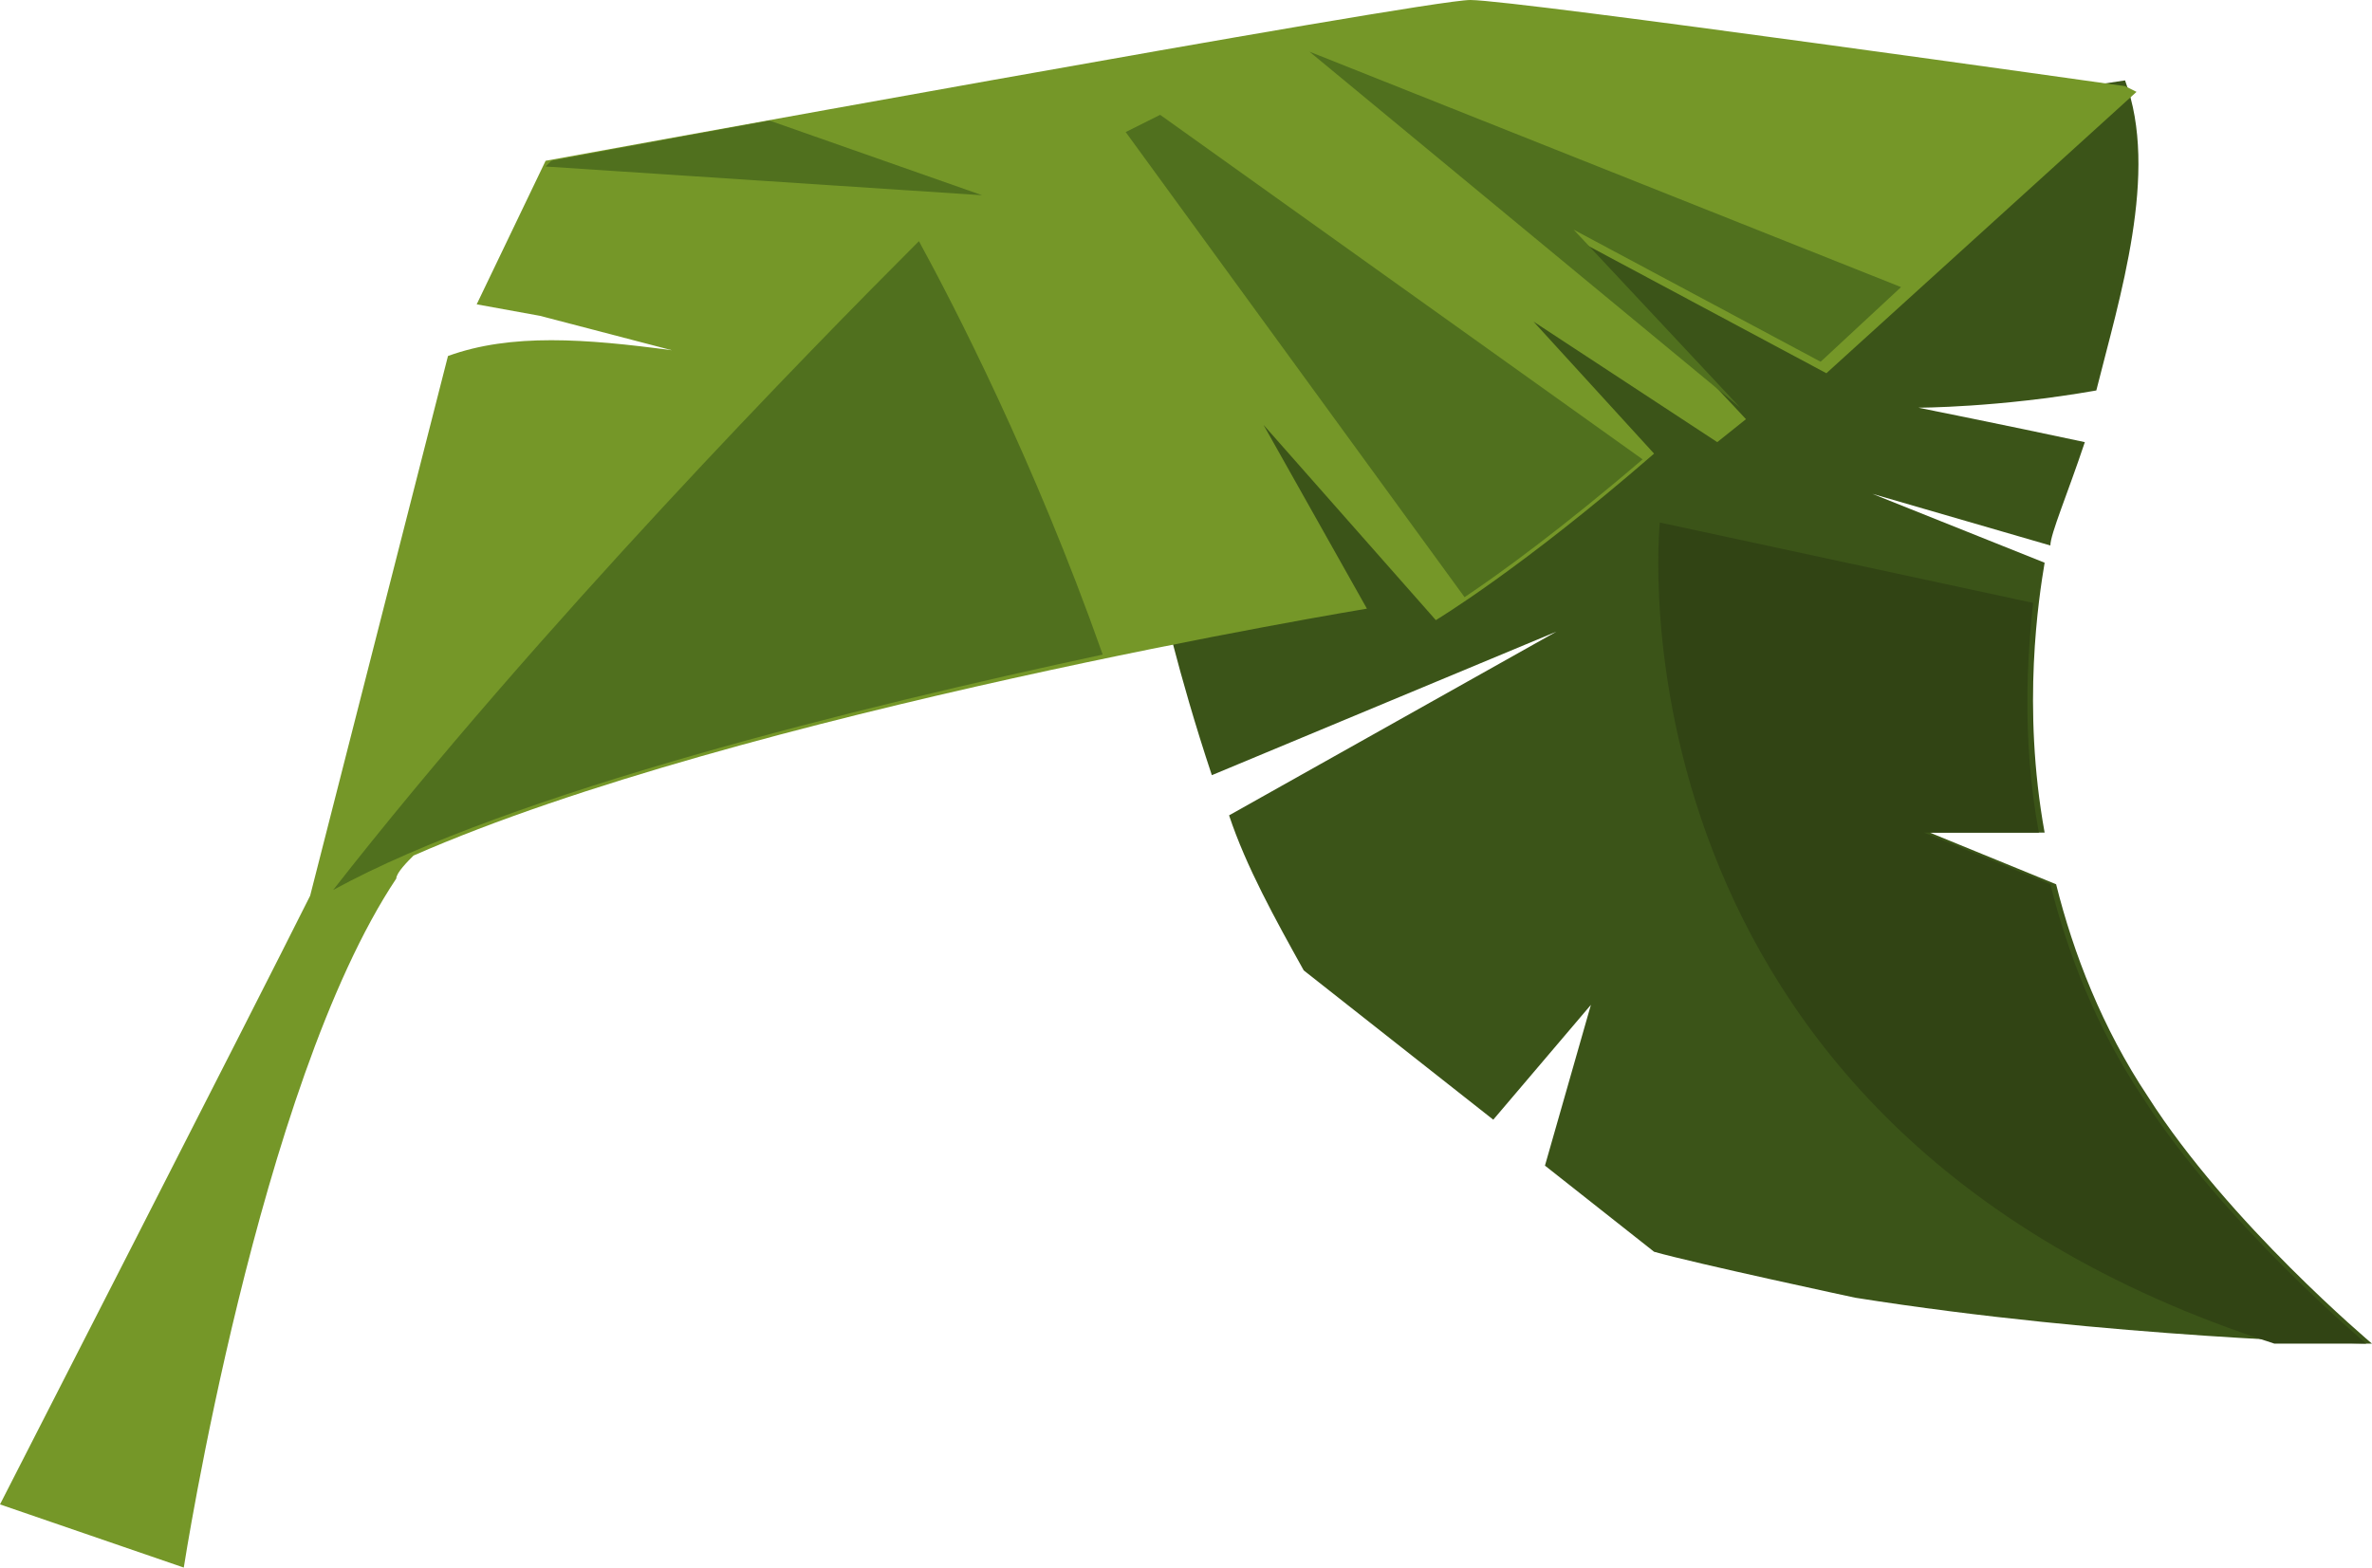
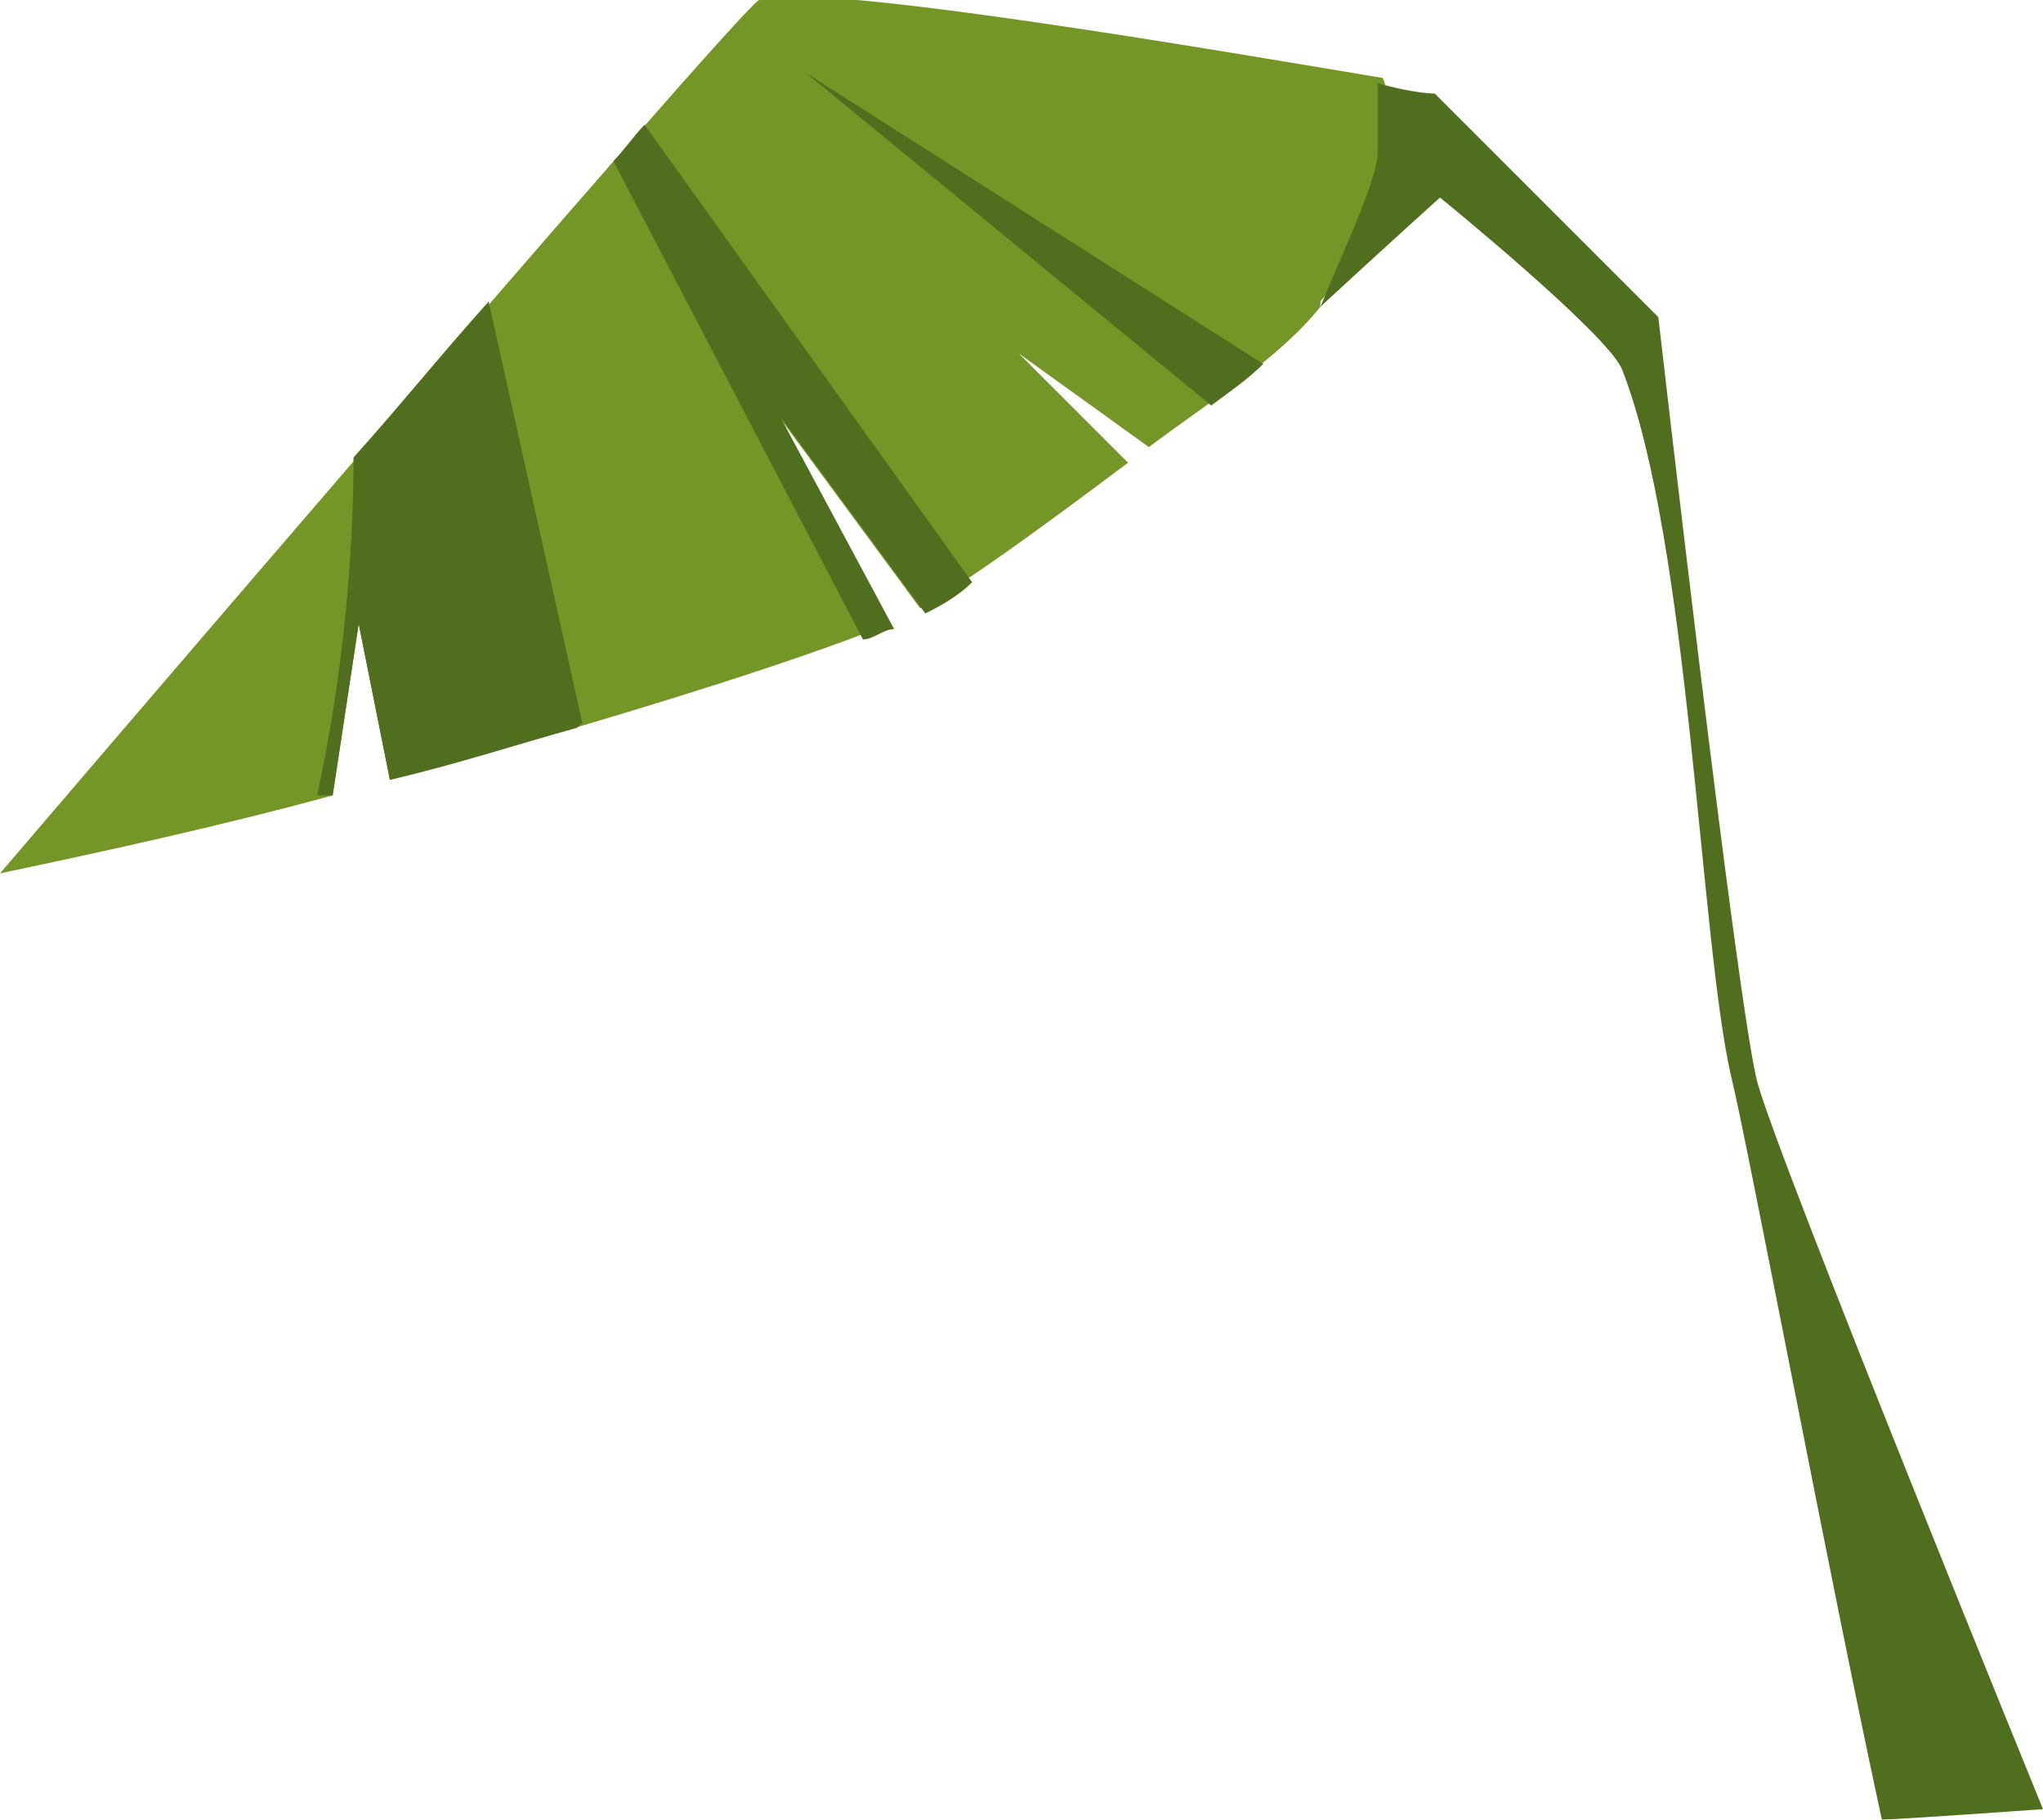
- <svg xmlns="http://www.w3.org/2000/svg" version="1.1" viewBox="0 0 41.3 27.3">
+ <svg xmlns="http://www.w3.org/2000/svg" version="1.1" viewBox="0 0 39.3 35">
  <defs>
    <style>
      .cls-1 {
-         fill: #759728;
+         fill: #749627;
      }

      .cls-2 {
-         fill: #50701e;
-       }
- 
-       .cls-3 {
-         fill: #3b5418;
-       }
- 
-       .cls-4 {
-         fill: #314414;
+         fill: #506f1e;
      }
    </style>
  </defs>
  <g>
    <g id="Calque_1">
-       <g id="leaf">
-         <g id="back">
-           <path id="back-2" data-name="back" class="cls-3" d="M41.3,23.4s-2.5-2.1-3.9-4.3c-.8-1.2-1.3-2.5-1.6-3.7l-2.2-.9h2c-.4-2.2-.1-4.1,0-4.7l-3-1.2,3.1.9c0-.2.3-.9.6-1.8-1.4-.3-2.9-.6-2.9-.6,0,0,1.4,0,3.1-.3.4-1.6,1.1-3.8.5-5.4l-19.9,3,3.1,5.9s.3,1.4.9,3.2l6-2.5-5.7,3.2c.3.9.8,1.8,1.3,2.7l3.3,2.6,1.7-2-.8,2.8,1.9,1.5c.7.2,3.5.8,3.5.8,4.4.7,8.9.8,8.9.8Z" />
-           <path id="shade" class="cls-4" d="M37.3,19.1c-.8-1.2-1.3-2.5-1.6-3.7l-2.2-.9h2c-.3-1.6-.2-3.1-.1-4l-6.5-1.4s-1.1,10.5,10.7,14.3c1,0,1.6,0,1.6,0,0,0-2.5-2.1-3.9-4.3Z" />
-         </g>
-         <g id="front">
-           <path id="front-2" data-name="front" class="cls-1" d="M37,1.5S26.4,0,25.6,0,9.5,2.8,9.5,2.8l-1.2,2.5,1.1.2,2.3.6c-1.5-.2-2.8-.3-3.9.1l-2.4,9.4s0,0,0,0C4.4,17.6,0,26.2,0,26.2l3.2,1.1s1.3-8.4,3.7-12c0-.1.2-.3.3-.4,5.7-2.5,16.6-4.3,16.6-4.3l-1.8-3.2,3,3.4s1.5-.9,3.8-2.9l-2.1-2.3,3.2,2.1.5-.4-2.9-3.1,4.3,2.3,5.4-4.9Z" />
-           <path id="shade-2" data-name="shade" class="cls-2" d="M19.2,11.4c-4.2.9-10.3,2.4-13.4,4.1,3.6-4.6,8.3-9.4,10.2-11.3.6,1.1,2,3.8,3.2,7.2ZM9.5,2.9l7.6.5-3.7-1.3c-2.2.4-3.8.7-3.8.7h0ZM30.3,7.1h0s-2.9-3.1-2.9-3.1l4.3,2.3,1.4-1.3L22.8.9l7.5,6.2ZM20.2,2l-.6.3,5.9,8.1c.6-.4,1.7-1.2,3.1-2.4L20.2,2Z" />
-         </g>
+       <g id="Leaf1">
+         <path id="back" class="cls-1" d="M25.4,5.9c-.8,1-2.1,1.8-3.3,2.7l-2.5-1.8,2.1,2.1c-1.6,1.2-3.1,2.3-4,2.8l-2.8-3.8,2.2,4.1c-1.7.7-5.5,1.9-9.6,3l-.6-3-.5,3.3c-2.2.6-4.5,1.1-6.4,1.5C0,16.8,14.1.3,14.6,0c.9-.4,9,1,12,1.5,0,0,.8,1.8-1.2,4.3Z" />
+         <path id="dark" class="cls-2" d="M11.1,14c-1.1.3-2.3.7-3.6,1l-.6-3-.5,3.3c0,0-.2,0-.3,0,.5-2.3.7-4.6.7-6.5.9-1,1.7-2,2.6-3l1.8,8.1ZM15.5,1.4l7.8,6.4c.4-.3.7-.5,1-.8L15.5,1.4ZM33.8,20.8c-.4-1.6-1.9-14.7-1.9-14.7l-4.3-4.3s-.4,0-1.1-.2c0,.6,0,1.1,0,1.4-.1.7-.7,1.9-1.1,2.9,1.3-1.2,2.3-2.1,2.3-2.1,0,0,3.2,2.6,3.5,3.3,1.3,3.3,1.5,11,2.1,13.6.3,1.2,1.9,9.7,2.9,14.3.3,0,3.1-.2,3.1-.2,0,0-5.1-12.5-5.5-14ZM18.7,11.2L12.4,2.4c-.2.2-.4.5-.6.7l4.8,9.2c.2,0,.4-.2.6-.2l-2.2-4.1,2.8,3.8c.2-.1.6-.3.9-.6Z" />
      </g>
    </g>
  </g>
</svg>
